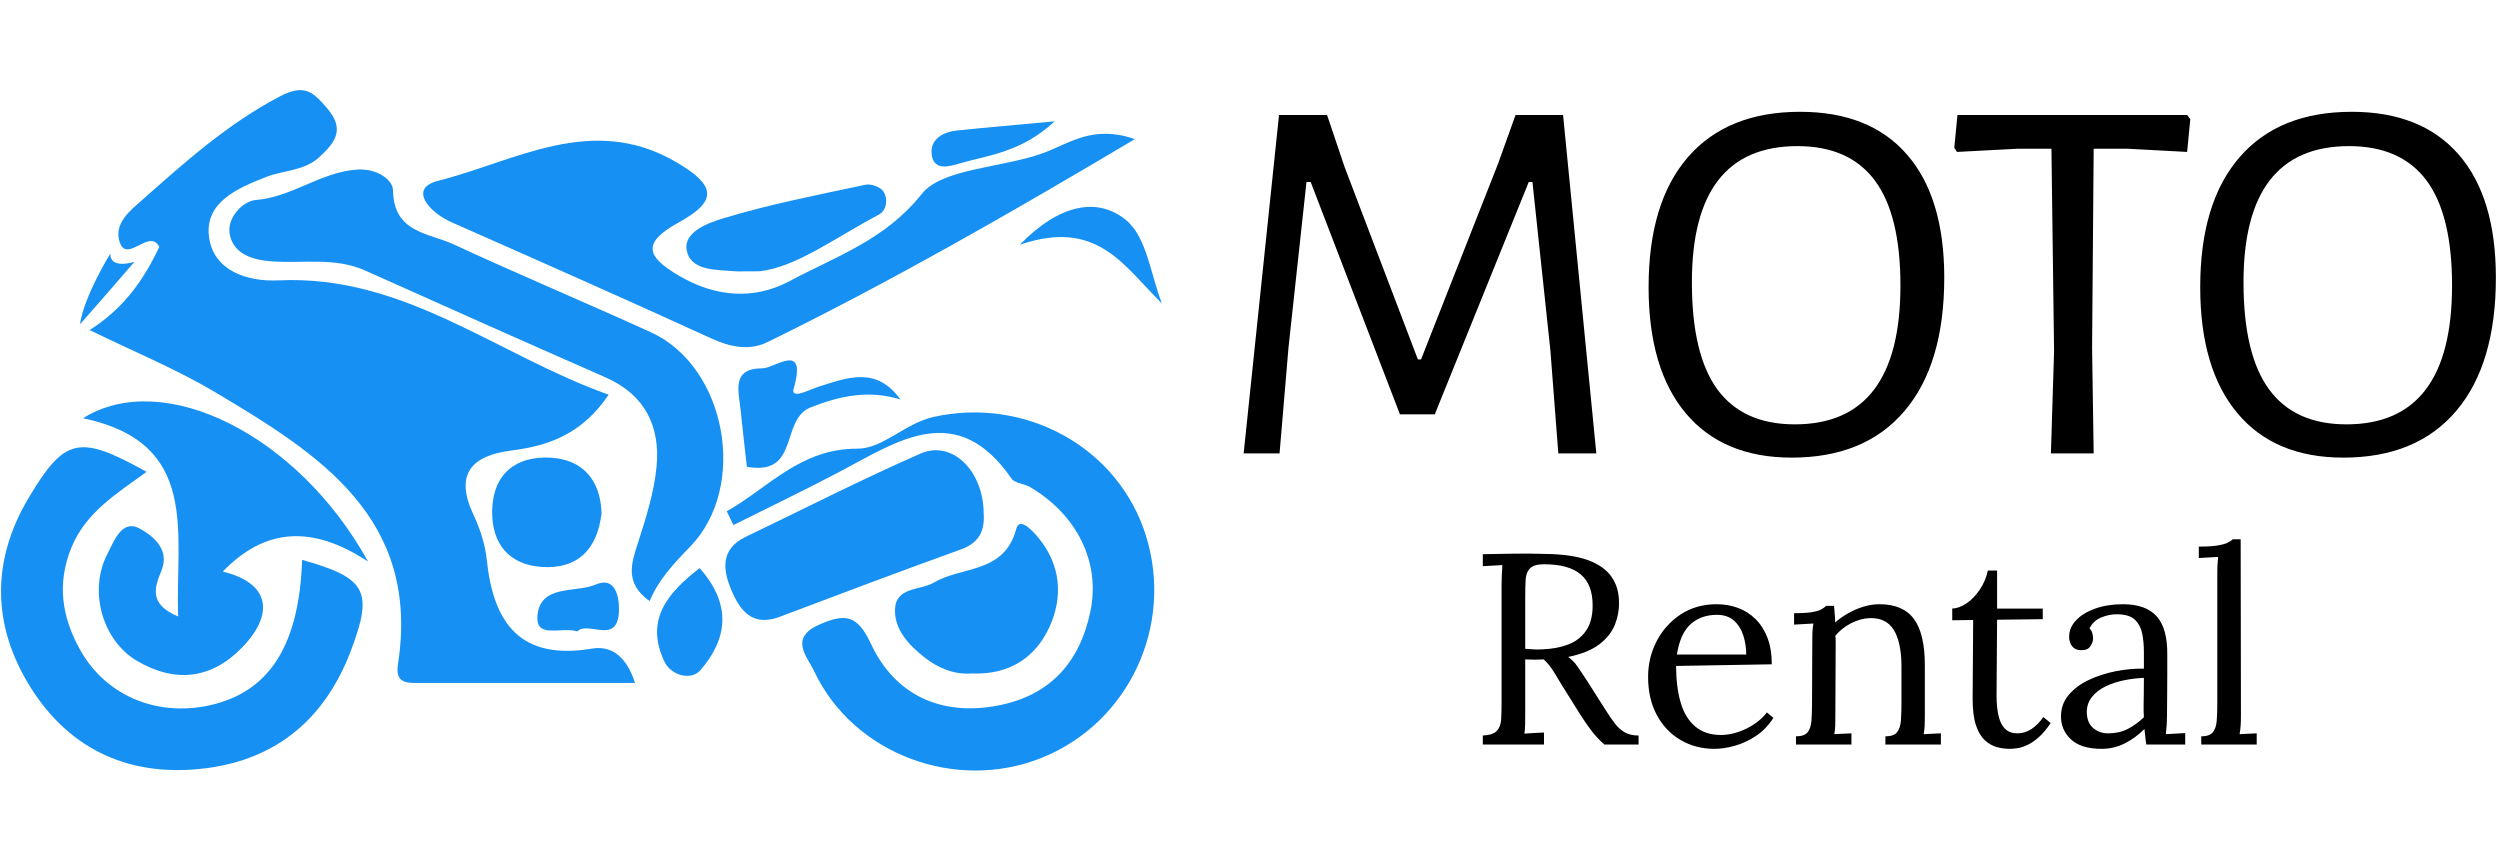
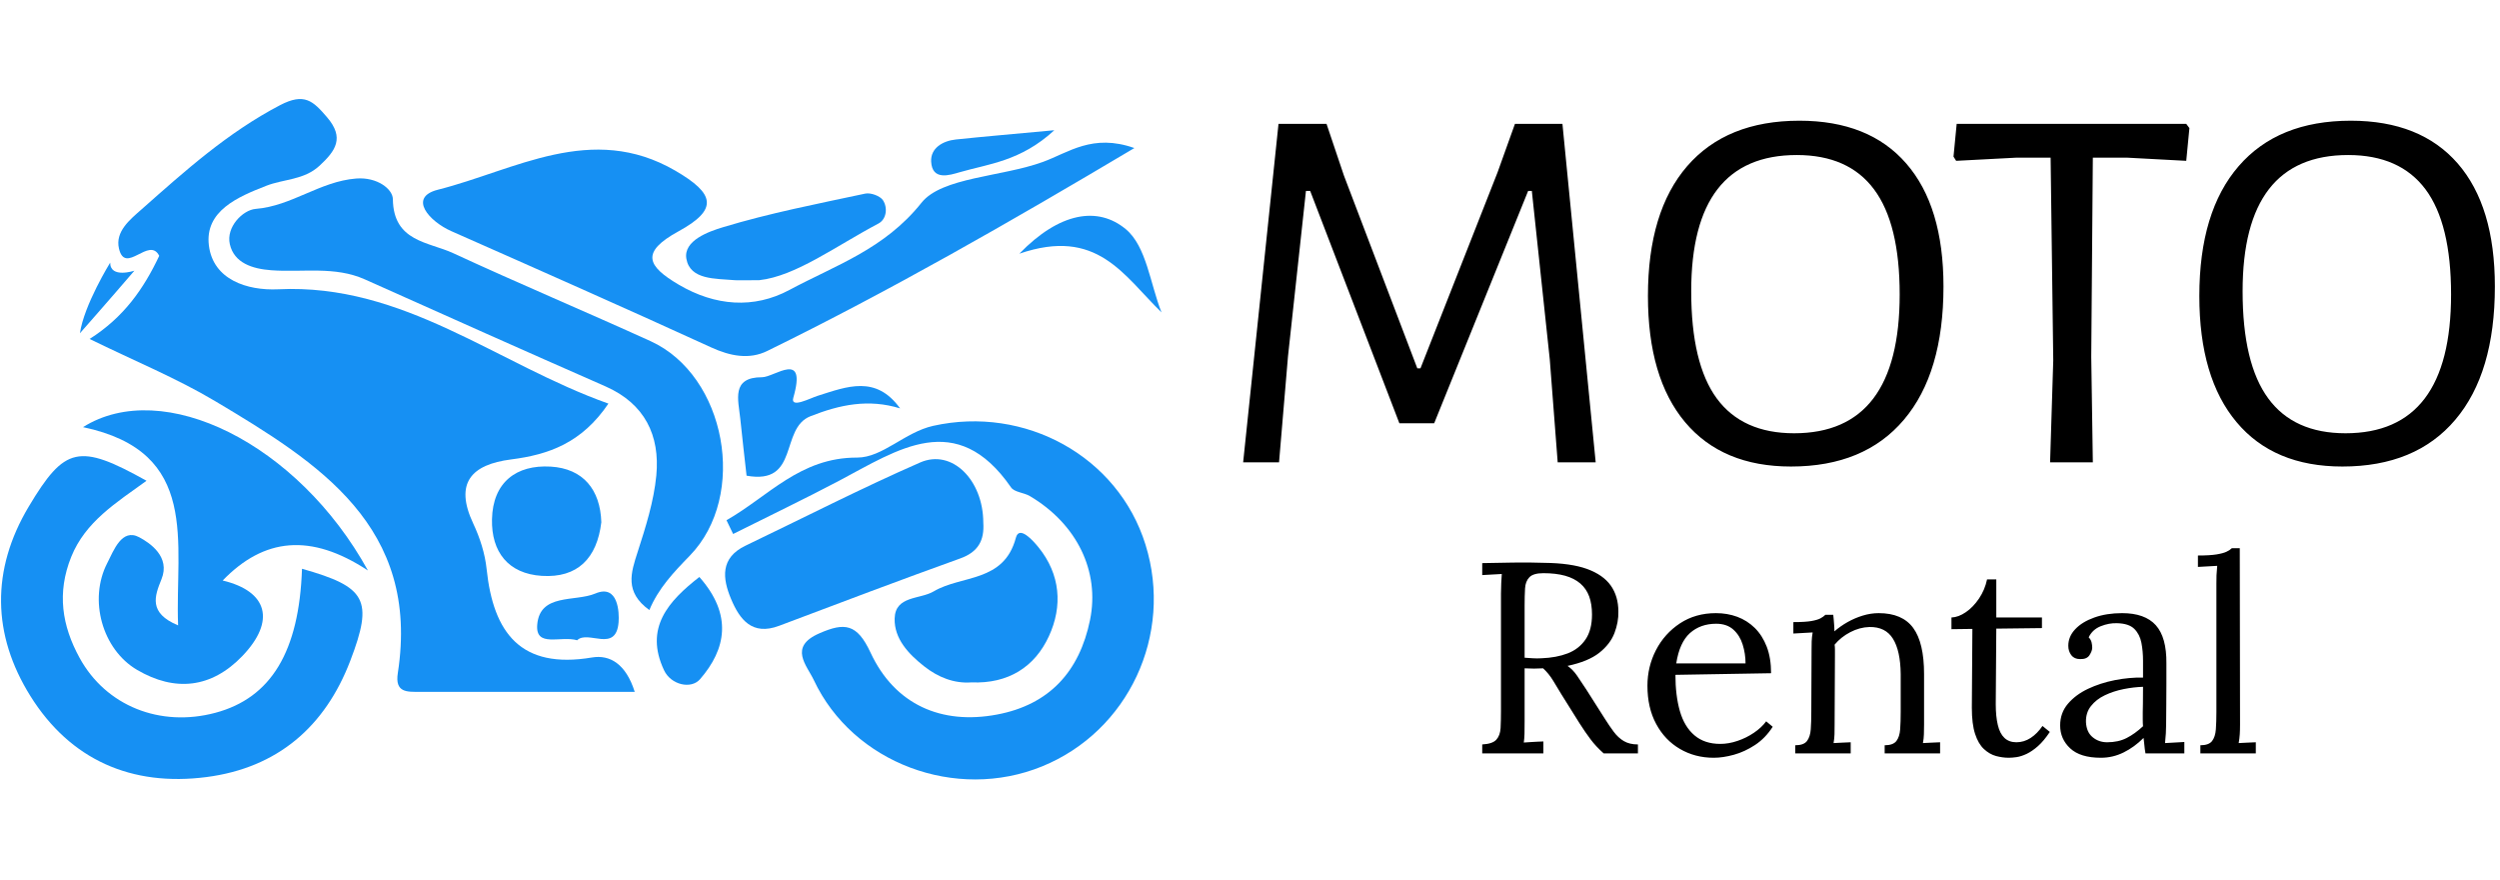
- <svg xmlns="http://www.w3.org/2000/svg" version="1.1" width="148" height="51" viewBox="0 0 2000 545">
+ <svg xmlns="http://www.w3.org/2000/svg" version="1.1" width="145" height="51" viewBox="0 0 2000 545">
  <g transform="matrix(1,0,0,1,-1.212099,-0.3360616)">
    <svg viewBox="0 0 396 108" data-background-color="#ffffff" preserveAspectRatio="xMidYMid meet" height="545" width="2000">
      <g id="tight-bounds" transform="matrix(1,0,0,1,0.2399983,0.06659947)">
        <svg viewBox="0 0 395.52 107.867" height="107.867" width="395.52">
          <g>
            <svg viewBox="0 0 787.951 214.891" height="107.867" width="395.52">
              <g transform="matrix(1,0,0,1,392.4308,6.847162)">
                <svg viewBox="0 0 395.52 201.197" height="201.197" width="395.52">
                  <g id="textblocktransform">
                    <svg viewBox="0 0 395.52 201.197" height="201.197" width="395.52" id="textblock">
                      <g>
                        <svg viewBox="0 0 395.52 109.218" height="109.218" width="395.52">
                          <g transform="matrix(1,0,0,1,0,0)">
                            <svg width="395.52" viewBox="3 -32.35 118.59 32.75" height="109.218" data-palette-color="#000000">
                              <path d="M33.25-32.05L36.4 0 32.8 0 32.05-9.75 30.35-25.7 30-25.7 21.1-3.7 17.8-3.7 9.35-25.7 8.95-25.7 7.25-10.05 6.4 0 3 0 6.35-32.05 10.9-32.05 12.55-27.15 19.5-8.9 19.8-8.9 27.1-27.45 28.75-32.05 33.25-32.05ZM55.7-32.35Q62.3-32.35 65.82-28.3 69.35-24.25 69.35-16.65L69.35-16.65Q69.35-8.45 65.6-4.03 61.85 0.4 54.9 0.4L54.9 0.4Q48.4 0.4 44.87-3.8 41.35-8 41.35-15.75L41.35-15.75Q41.35-23.75 45.07-28.05 48.8-32.35 55.7-32.35L55.7-32.35ZM55.45-29.1Q45.45-29.1 45.45-16.2L45.45-16.2Q45.45-9.35 47.87-6.05 50.3-2.75 55.2-2.75L55.2-2.75Q65.2-2.75 65.2-15.9L65.2-15.9Q65.2-22.6 62.77-25.85 60.35-29.1 55.45-29.1L55.45-29.1ZM92.35-32.05L92.65-31.65 92.35-28.55 86.75-28.85 83.5-28.85 83.35-10 83.5 0 79.45 0 79.75-9.65 79.5-28.85 76.25-28.85 70.55-28.55 70.3-28.95 70.6-32.05 92.35-32.05ZM107.94-32.35Q114.54-32.35 118.07-28.3 121.59-24.25 121.59-16.65L121.59-16.65Q121.59-8.45 117.84-4.03 114.09 0.4 107.14 0.4L107.14 0.4Q100.64 0.4 97.12-3.8 93.59-8 93.59-15.75L93.59-15.75Q93.59-23.75 97.32-28.05 101.04-32.35 107.94-32.35L107.94-32.35ZM107.69-29.1Q97.69-29.1 97.69-16.2L97.69-16.2Q97.69-9.35 100.12-6.05 102.54-2.75 107.44-2.75L107.44-2.75Q117.44-2.75 117.44-15.9L117.44-15.9Q117.44-22.6 115.02-25.85 112.59-29.1 107.69-29.1L107.69-29.1Z" opacity="1" transform="matrix(1,0,0,1,0,0)" fill="#000000" class="undefined-text-0" data-fill-palette-color="primary" id="text-0" />
                            </svg>
                          </g>
                        </svg>
                      </g>
                      <g transform="matrix(1,0,0,1,75.54432,135.002)">
                        <svg viewBox="0 0 244.431 66.195" height="66.195" width="244.431">
                          <g transform="matrix(1,0,0,1,0,0)">
                            <svg width="244.431" viewBox="2.75 -37.75 142.34 38.55" height="66.195" data-palette-color="#000000">
                              <path d="M14 0L2.75 0 2.75-1.65Q4.65-1.75 5.35-2.53 6.05-3.3 6.13-4.67 6.2-6.05 6.2-7.8L6.2-7.8 6.2-29.4Q6.2-30.4 6.25-31.33 6.3-32.25 6.35-33L6.35-33Q5.45-32.95 4.55-32.9 3.65-32.85 2.75-32.8L2.75-32.8 2.75-35Q5.55-35.05 8.43-35.1 11.3-35.15 14.2-35.05L14.2-35.05Q19.05-35 22.03-33.93 25-32.85 26.4-30.88 27.8-28.9 27.8-26.1L27.8-26.1Q27.85-24.15 27.08-22.13 26.3-20.1 24.28-18.5 22.25-16.9 18.45-16.1L18.45-16.1Q19.45-15.4 20.2-14.3 20.95-13.2 21.9-11.75L21.9-11.75 25.3-6.4Q26.15-5.05 26.95-3.98 27.75-2.9 28.8-2.27 29.85-1.65 31.4-1.65L31.4-1.65 31.4 0 25.1 0Q23.65-1.3 22.68-2.6 21.7-3.9 20.65-5.55L20.65-5.55 17.3-10.9Q16.65-11.95 15.83-13.33 15-14.7 13.95-15.65L13.95-15.65Q13.15-15.6 12.28-15.6 11.4-15.6 10.55-15.65L10.55-15.65 10.55-5.95Q10.55-4.6 10.53-3.63 10.5-2.65 10.4-2L10.4-2Q11-2.05 11.6-2.08 12.2-2.1 12.8-2.15 13.4-2.2 14-2.2L14-2.2 14 0ZM13.65-17.5L13.65-17.5Q16.4-17.6 18.48-18.4 20.55-19.2 21.75-20.95 22.95-22.7 22.95-25.55L22.95-25.55Q22.95-27.45 22.43-28.88 21.9-30.3 20.8-31.25 19.7-32.2 18-32.68 16.3-33.15 14-33.15L14-33.15Q12.15-33.15 11.43-32.4 10.7-31.65 10.63-30.33 10.55-29 10.55-27.2L10.55-27.2 10.55-17.6Q11.35-17.55 12.08-17.5 12.8-17.45 13.65-17.5ZM45.35 0.8L45.35 0.8Q41.9 0.8 39.12-0.83 36.35-2.45 34.75-5.43 33.15-8.4 33.15-12.45L33.15-12.45Q33.15-15.95 34.72-19 36.3-22.05 39.15-23.93 42-25.8 45.75-25.8L45.75-25.8Q47.85-25.8 49.67-25.13 51.5-24.45 52.9-23.08 54.3-21.7 55.1-19.63 55.9-17.55 55.9-14.75L55.9-14.75 38.3-14.45Q38.3-10.65 39.12-7.78 39.95-4.9 41.8-3.33 43.65-1.75 46.55-1.75L46.55-1.75Q48.1-1.75 49.72-2.3 51.35-2.85 52.75-3.8 54.15-4.75 55-5.9L55-5.9 56.2-4.9Q54.85-2.8 52.95-1.55 51.05-0.3 49.05 0.25 47.05 0.8 45.35 0.8ZM38.45-16.55L38.45-16.55 51.2-16.55Q51.2-18.35 50.67-20.03 50.15-21.7 48.95-22.78 47.75-23.85 45.8-23.85L45.8-23.85Q42.9-23.85 40.97-22.13 39.05-20.4 38.45-16.55ZM70.55 0L60.35 0 60.35-1.5Q61.9-1.5 62.5-2.27 63.1-3.05 63.2-4.42 63.3-5.8 63.3-7.6L63.3-7.6 63.35-19Q63.35-19.8 63.37-20.6 63.4-21.4 63.55-22.25L63.55-22.25Q62.65-22.2 61.77-22.15 60.9-22.1 60-22.05L60-22.05 60-24.15Q62.2-24.15 63.32-24.35 64.45-24.55 65-24.85 65.55-25.15 65.9-25.5L65.9-25.5 67.34-25.5Q67.4-25.15 67.42-24.7 67.45-24.25 67.5-23.7 67.55-23.15 67.55-22.45L67.55-22.45Q68.65-23.4 69.97-24.15 71.3-24.9 72.77-25.35 74.25-25.8 75.7-25.8L75.7-25.8Q80.05-25.8 82.05-23.08 84.05-20.35 84.05-14.6L84.05-14.6 84.05-5.3Q84.05-4.3 84.02-3.53 84-2.75 83.84-1.9L83.84-1.9Q84.65-1.95 85.42-1.98 86.2-2 87-2.05L87-2.05 87 0 76.8 0 76.8-1.5Q78.34-1.5 78.95-2.27 79.55-3.05 79.65-4.42 79.75-5.8 79.75-7.6L79.75-7.6 79.75-14.6Q79.7-18.9 78.32-21.1 76.95-23.3 74-23.25L74-23.25Q72.2-23.2 70.47-22.3 68.75-21.4 67.59-20L67.59-20Q67.65-19.6 67.65-19.1 67.65-18.6 67.65-18.05L67.65-18.05 67.59-5.3Q67.59-4.3 67.57-3.53 67.55-2.75 67.4-1.9L67.4-1.9Q68.2-1.95 68.97-1.98 69.75-2 70.55-2.05L70.55-2.05 70.55 0ZM99.64 0.8L99.64 0.8Q98.49 0.8 97.29 0.48 96.09 0.15 95.07-0.8 94.04-1.75 93.44-3.58 92.84-5.4 92.84-8.4L92.84-8.4 92.94-22.9 89.09-22.85 89.09-25Q90.39-25.05 91.74-25.98 93.09-26.9 94.17-28.5 95.24-30.1 95.64-32L95.64-32 97.34-32 97.34-25 105.74-25 105.74-23.05 97.34-22.95 97.24-9.05Q97.24-6.8 97.62-5.23 97.99-3.65 98.84-2.85 99.69-2.05 101.04-2.05L101.04-2.05Q102.44-2.05 103.67-2.85 104.89-3.65 105.84-5.05L105.84-5.05 107.19-3.95Q106.09-2.3 105.02-1.35 103.94-0.4 102.94 0.08 101.94 0.55 101.09 0.68 100.24 0.8 99.64 0.8ZM131.94 0L124.79 0Q124.64-0.85 124.59-1.5 124.54-2.15 124.44-2.85L124.44-2.85Q122.74-1.15 120.77-0.18 118.79 0.8 116.59 0.8L116.59 0.8Q112.79 0.8 110.94-0.93 109.09-2.65 109.09-5.15L109.09-5.15Q109.09-7.45 110.52-9.13 111.94-10.8 114.22-11.88 116.49-12.95 119.17-13.48 121.84-14 124.34-13.95L124.34-13.95 124.34-17.05Q124.34-18.8 124.04-20.35 123.74-21.9 122.74-22.9 121.74-23.9 119.54-23.95L119.54-23.95Q118.09-24 116.57-23.4 115.04-22.8 114.34-21.35L114.34-21.35Q114.74-20.95 114.87-20.43 114.99-19.9 114.99-19.45L114.99-19.45Q114.99-18.85 114.49-18.07 113.99-17.3 112.74-17.35L112.74-17.35Q111.69-17.35 111.14-18.07 110.59-18.8 110.59-19.8L110.59-19.8Q110.59-21.5 111.87-22.85 113.14-24.2 115.39-25 117.64-25.8 120.49-25.8L120.49-25.8Q124.69-25.8 126.69-23.58 128.69-21.35 128.64-16.55L128.64-16.55Q128.64-14.7 128.64-12.83 128.64-10.95 128.62-9.08 128.59-7.2 128.59-5.3L128.59-5.3Q128.59-4.5 128.54-3.7 128.49-2.9 128.39-1.9L128.39-1.9Q129.29-1.95 130.17-2 131.04-2.05 131.94-2.1L131.94-2.1 131.94 0ZM124.34-12.25L124.34-12.25Q122.64-12.2 120.77-11.83 118.89-11.45 117.32-10.7 115.74-9.95 114.77-8.72 113.79-7.5 113.84-5.75L113.84-5.75Q113.94-3.9 115.07-2.98 116.19-2.05 117.74-2.05L117.74-2.05Q119.79-2.05 121.32-2.83 122.84-3.6 124.34-5L124.34-5Q124.29-5.55 124.29-6.2 124.29-6.85 124.29-7.55L124.29-7.55Q124.29-7.8 124.32-9.15 124.34-10.5 124.34-12.25ZM134.89 0L134.89-1.5Q136.44-1.5 137.04-2.27 137.64-3.05 137.74-4.42 137.84-5.8 137.84-7.6L137.84-7.6 137.84-31.25Q137.84-32.05 137.86-32.77 137.89-33.5 137.99-34.5L137.99-34.5Q137.09-34.45 136.21-34.4 135.34-34.35 134.44-34.3L134.44-34.3 134.44-36.4Q136.64-36.4 137.86-36.6 139.09-36.8 139.71-37.1 140.34-37.4 140.69-37.75L140.69-37.75 142.14-37.75 142.19-5.3Q142.19-4.3 142.14-3.53 142.09-2.75 141.94-1.9L141.94-1.9Q142.74-1.95 143.51-1.98 144.29-2 145.09-2.05L145.09-2.05 145.09 0 134.89 0Z" opacity="1" transform="matrix(1,0,0,1,0,0)" fill="#000000" class="undefined-text-1" data-fill-palette-color="secondary" id="text-1" />
                            </svg>
                          </g>
                        </svg>
                      </g>
                    </svg>
                  </g>
                </svg>
              </g>
              <g>
                <svg viewBox="0 0 366.647 214.891" height="214.891" width="366.647">
                  <g>
                    <svg version="1.1" x="0" y="0" viewBox="1.131 20.711 97.544 57.17" enable-background="new 0 0 100 100" xml:space="preserve" height="214.891" width="366.647" class="icon-icon-0" data-fill-palette-color="accent" id="icon-0">
                      <path fill-rule="evenodd" clip-rule="evenodd" d="M54.397 70.521c-6.252 0-12.156 0-18.058 0-1.074 0.004-2.114 0.083-1.856-1.579 1.905-12.311-6.675-17.674-15.346-22.842-3.25-1.937-6.793-3.383-10.561-5.229 2.886-1.833 4.543-4.218 5.852-6.986-0.844-1.677-2.85 1.645-3.383-0.604-0.338-1.438 0.929-2.443 1.894-3.296 3.642-3.224 7.243-6.458 11.643-8.757 2.051-1.07 2.779-0.354 3.947 1.008 1.497 1.742 0.725 2.826-0.629 4.081-1.306 1.21-3.005 1.106-4.487 1.688-2.36 0.922-5.177 2.107-4.809 5.024 0.359 2.855 3.2 3.792 5.828 3.668 10.564-0.51 18.373 6.274 27.753 9.606-2.25 3.325-5.042 4.29-8.188 4.691-3.311 0.426-4.789 1.962-3.169 5.399 0.558 1.186 0.983 2.508 1.119 3.806 0.562 5.385 2.88 8.442 8.856 7.435C52.307 67.38 53.654 68.171 54.397 70.521z" fill="#1690f3" data-fill-palette-color="accent" />
                      <path fill-rule="evenodd" clip-rule="evenodd" d="M96.395 24.83C85.79 31.133 75.841 36.833 65.525 41.885c-1.5 0.733-3.101 0.43-4.698-0.304-7.252-3.318-14.547-6.542-21.84-9.766-1.861-0.82-3.672-2.844-1.133-3.484 6.455-1.626 12.912-5.692 19.952-1.601 3.343 1.944 3.636 3.256 0.26 5.103-3.198 1.753-2.623 2.91 0.022 4.471 3.068 1.807 6.324 2.053 9.313 0.448 3.863-2.074 7.98-3.412 11.103-7.33 1.71-2.143 6.744-2.168 10.203-3.426C90.868 25.209 92.878 23.59 96.395 24.83z" fill="#1690f3" data-fill-palette-color="accent" />
                      <path fill-rule="evenodd" clip-rule="evenodd" d="M62.11 56.1c3.513-1.991 6.184-5.28 10.983-5.262 2.132 0.004 3.997-2.132 6.39-2.667 7.698-1.717 15.537 2.537 17.851 9.993 2.35 7.558-1.438 15.664-8.695 18.621-7.251 2.956-15.899-0.265-19.188-7.25-0.585-1.24-2.15-2.791 0.463-3.929 2.125-0.93 3.166-0.824 4.301 1.611 2.046 4.396 5.978 6.09 10.633 5.212 4.406-0.828 6.936-3.621 7.821-7.951 0.835-4.088-1.105-8.063-5.057-10.405-0.502-0.297-1.301-0.321-1.583-0.73-4.593-6.635-9.512-3.169-14.449-0.56-2.938 1.55-5.938 2.985-8.912 4.474C62.482 56.869 62.295 56.482 62.11 56.1z" fill="#1690f3" data-fill-palette-color="accent" />
                      <path fill-rule="evenodd" clip-rule="evenodd" d="M55.626 63.649c-2.102-1.518-1.55-3.13-0.982-4.886 0.676-2.097 1.358-4.247 1.568-6.423 0.318-3.365-0.969-6.032-4.279-7.488-6.753-2.964-13.486-5.971-20.216-8.985-2.546-1.139-5.244-0.571-7.874-0.77-1.596-0.119-3.117-0.611-3.479-2.183-0.336-1.457 1.097-2.884 2.17-2.971 3.034-0.242 5.398-2.31 8.445-2.552 1.776-0.141 3.077 0.889 3.088 1.731 0.043 3.589 3.003 3.582 5.083 4.546 5.488 2.538 11.067 4.883 16.573 7.384 6.347 2.884 8.227 12.982 3.285 18.046C57.672 60.47 56.386 61.824 55.626 63.649z" fill="#1690f3" data-fill-palette-color="accent" />
                      <path fill-rule="evenodd" clip-rule="evenodd" d="M26.429 60.181c5.403 1.524 6.025 2.595 4.059 7.727-2.124 5.548-6.123 8.996-12.077 9.772-6.296 0.82-11.455-1.435-14.814-6.809-3.215-5.14-3.313-10.601-0.139-15.913 3.027-5.06 4.221-5.338 9.901-2.173-2.542 1.844-5.132 3.431-6.327 6.391-1.22 3.028-0.779 5.793 0.703 8.493 2.217 4.044 6.773 5.848 11.403 4.615C23.838 71.033 26.192 67.127 26.429 60.181z" fill="#1690f3" data-fill-palette-color="accent" />
                      <path fill-rule="evenodd" clip-rule="evenodd" d="M16.015 64.937c-0.269-6.954 1.921-14.572-7.994-16.658 6.717-4.222 18.056 1.366 23.949 12.046-4.818-3.174-8.745-2.74-12.209 0.842 3.79 0.903 4.475 3.4 1.659 6.339-2.606 2.715-5.671 3.036-8.856 1.168-2.933-1.725-4.088-5.896-2.51-8.964 0.553-1.073 1.227-2.96 2.691-2.179 0.911 0.484 2.635 1.647 1.874 3.523C14.036 62.489 13.507 63.892 16.015 64.937z" fill="#1690f3" data-fill-palette-color="accent" />
                      <path fill-rule="evenodd" clip-rule="evenodd" d="M83.697 56.306c0.098 1.479-0.419 2.461-1.934 3.004-5.096 1.832-10.166 3.751-15.233 5.663-2.273 0.856-3.317-0.542-4.037-2.259-0.723-1.721-0.925-3.448 1.218-4.475 4.887-2.342 9.715-4.817 14.678-6.989C81.066 50.079 83.69 52.725 83.697 56.306z" fill="#1690f3" data-fill-palette-color="accent" />
                      <path fill-rule="evenodd" clip-rule="evenodd" d="M82.7 69.726c-1.442 0.111-2.805-0.423-3.986-1.359-1.302-1.026-2.512-2.306-2.469-4.005 0.047-1.934 2.125-1.594 3.285-2.283 2.346-1.389 5.898-0.72 6.907-4.511 0.281-1.063 1.445 0.249 1.894 0.802 1.854 2.281 2.049 4.952 0.878 7.481C88.021 68.428 85.801 69.855 82.7 69.726z" fill="#1690f3" data-fill-palette-color="accent" />
                      <path fill-rule="evenodd" clip-rule="evenodd" d="M51.589 56.273c-0.364 3.028-1.995 4.694-5.005 4.503-2.817-0.181-4.245-2.006-4.185-4.756 0.067-3.104 2.037-4.594 4.933-4.424C50.061 51.759 51.506 53.53 51.589 56.273z" fill="#1690f3" data-fill-palette-color="accent" />
                      <path fill-rule="evenodd" clip-rule="evenodd" d="M64.86 35.933c-1.496 0-1.792 0.021-2.085-0.003-1.583-0.138-3.72-0.015-4.037-1.793-0.271-1.532 1.883-2.295 3.072-2.653 3.914-1.185 7.954-1.97 11.966-2.826 0.452-0.094 1.236 0.188 1.482 0.549 0.423 0.636 0.304 1.605-0.376 1.966C71.279 33.078 67.926 35.597 64.86 35.933z" fill="#1690f3" data-fill-palette-color="accent" />
                      <path fill-rule="evenodd" clip-rule="evenodd" d="M63.798 52.359c-0.181-1.62-0.368-3.213-0.531-4.807-0.162-1.565-0.78-3.47 1.832-3.466 1.049 0 3.792-2.328 2.628 1.724-0.268 0.933 1.413 0.036 2.049-0.163 2.479-0.784 4.894-1.76 6.925 1.056-2.648-0.813-5.038-0.322-7.535 0.661C66.563 48.387 68.283 53.165 63.798 52.359z" fill="#1690f3" data-fill-palette-color="accent" />
                      <path fill-rule="evenodd" clip-rule="evenodd" d="M59.829 60.87c2.813 3.178 2.248 6.062 0.059 8.588-0.759 0.874-2.451 0.474-3.025-0.748C55.182 65.149 57.234 62.895 59.829 60.87z" fill="#1690f3" data-fill-palette-color="accent" />
                      <path fill-rule="evenodd" clip-rule="evenodd" d="M98.675 38.636c-3.213-3.13-5.399-7.174-11.948-4.93 3.372-3.477 6.596-4.016 8.952-2.057C97.413 33.096 97.728 36.247 98.675 38.636z" fill="#1690f3" data-fill-palette-color="accent" />
                      <path fill-rule="evenodd" clip-rule="evenodd" d="M89.665 23.333c-2.834 2.617-5.534 2.823-7.974 3.535-0.81 0.235-2.291 0.727-2.378-0.893-0.062-1.135 0.962-1.746 2.082-1.865C83.813 23.857 86.234 23.652 89.665 23.333z" fill="#1690f3" data-fill-palette-color="accent" />
                      <path fill-rule="evenodd" clip-rule="evenodd" d="M49.558 66.187c-1.382-0.404-3.517 0.654-3.357-1.305 0.218-2.667 3.193-1.904 4.886-2.623 1.938-0.824 2.017 1.63 1.953 2.414C52.829 67.297 50.461 65.291 49.558 66.187z" fill="#1690f3" data-fill-palette-color="accent" />
                      <path fill-rule="evenodd" clip-rule="evenodd" d="M10.305 34.458c0 0-2.204 3.559-2.542 5.932 0 0 2.542-2.881 4.576-5.254C12.339 35.136 10.305 35.813 10.305 34.458z" fill="#1690f3" data-fill-palette-color="accent" />
                    </svg>
                  </g>
                </svg>
              </g>
            </svg>
          </g>
          <defs />
        </svg>
        <rect width="395.52" height="107.867" fill="none" stroke="none" visibility="hidden" />
      </g>
    </svg>
  </g>
</svg>
